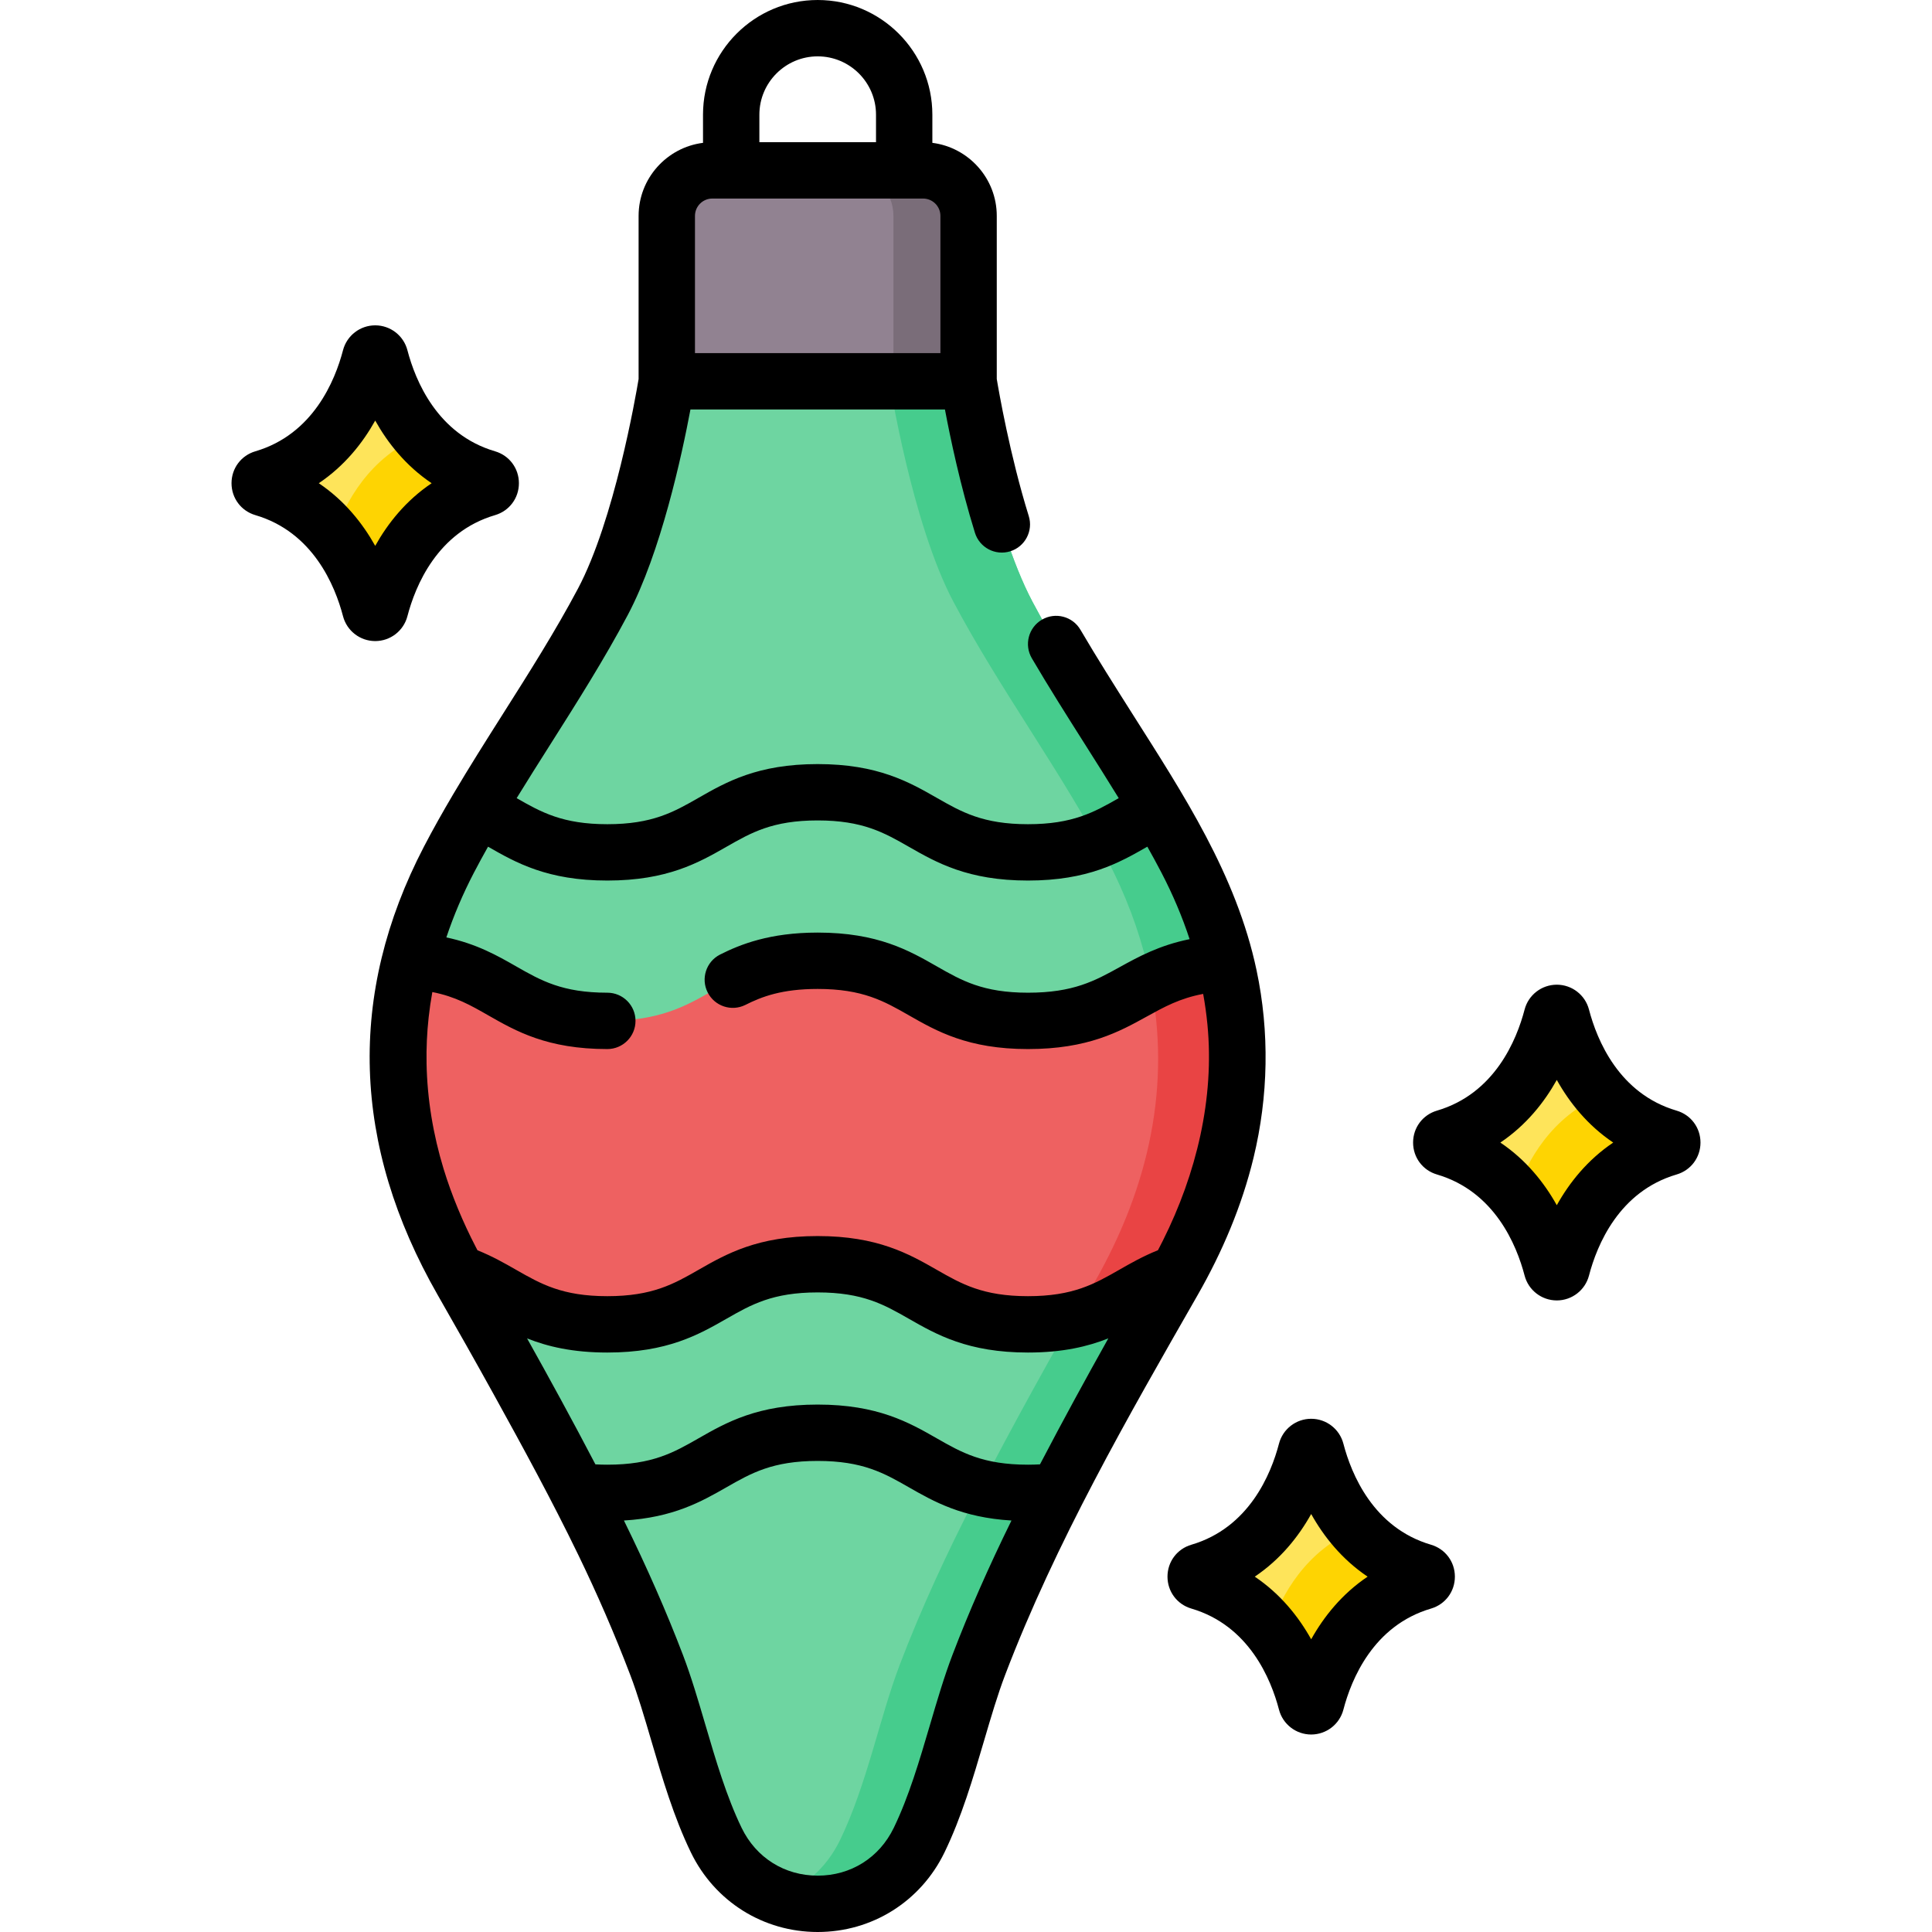
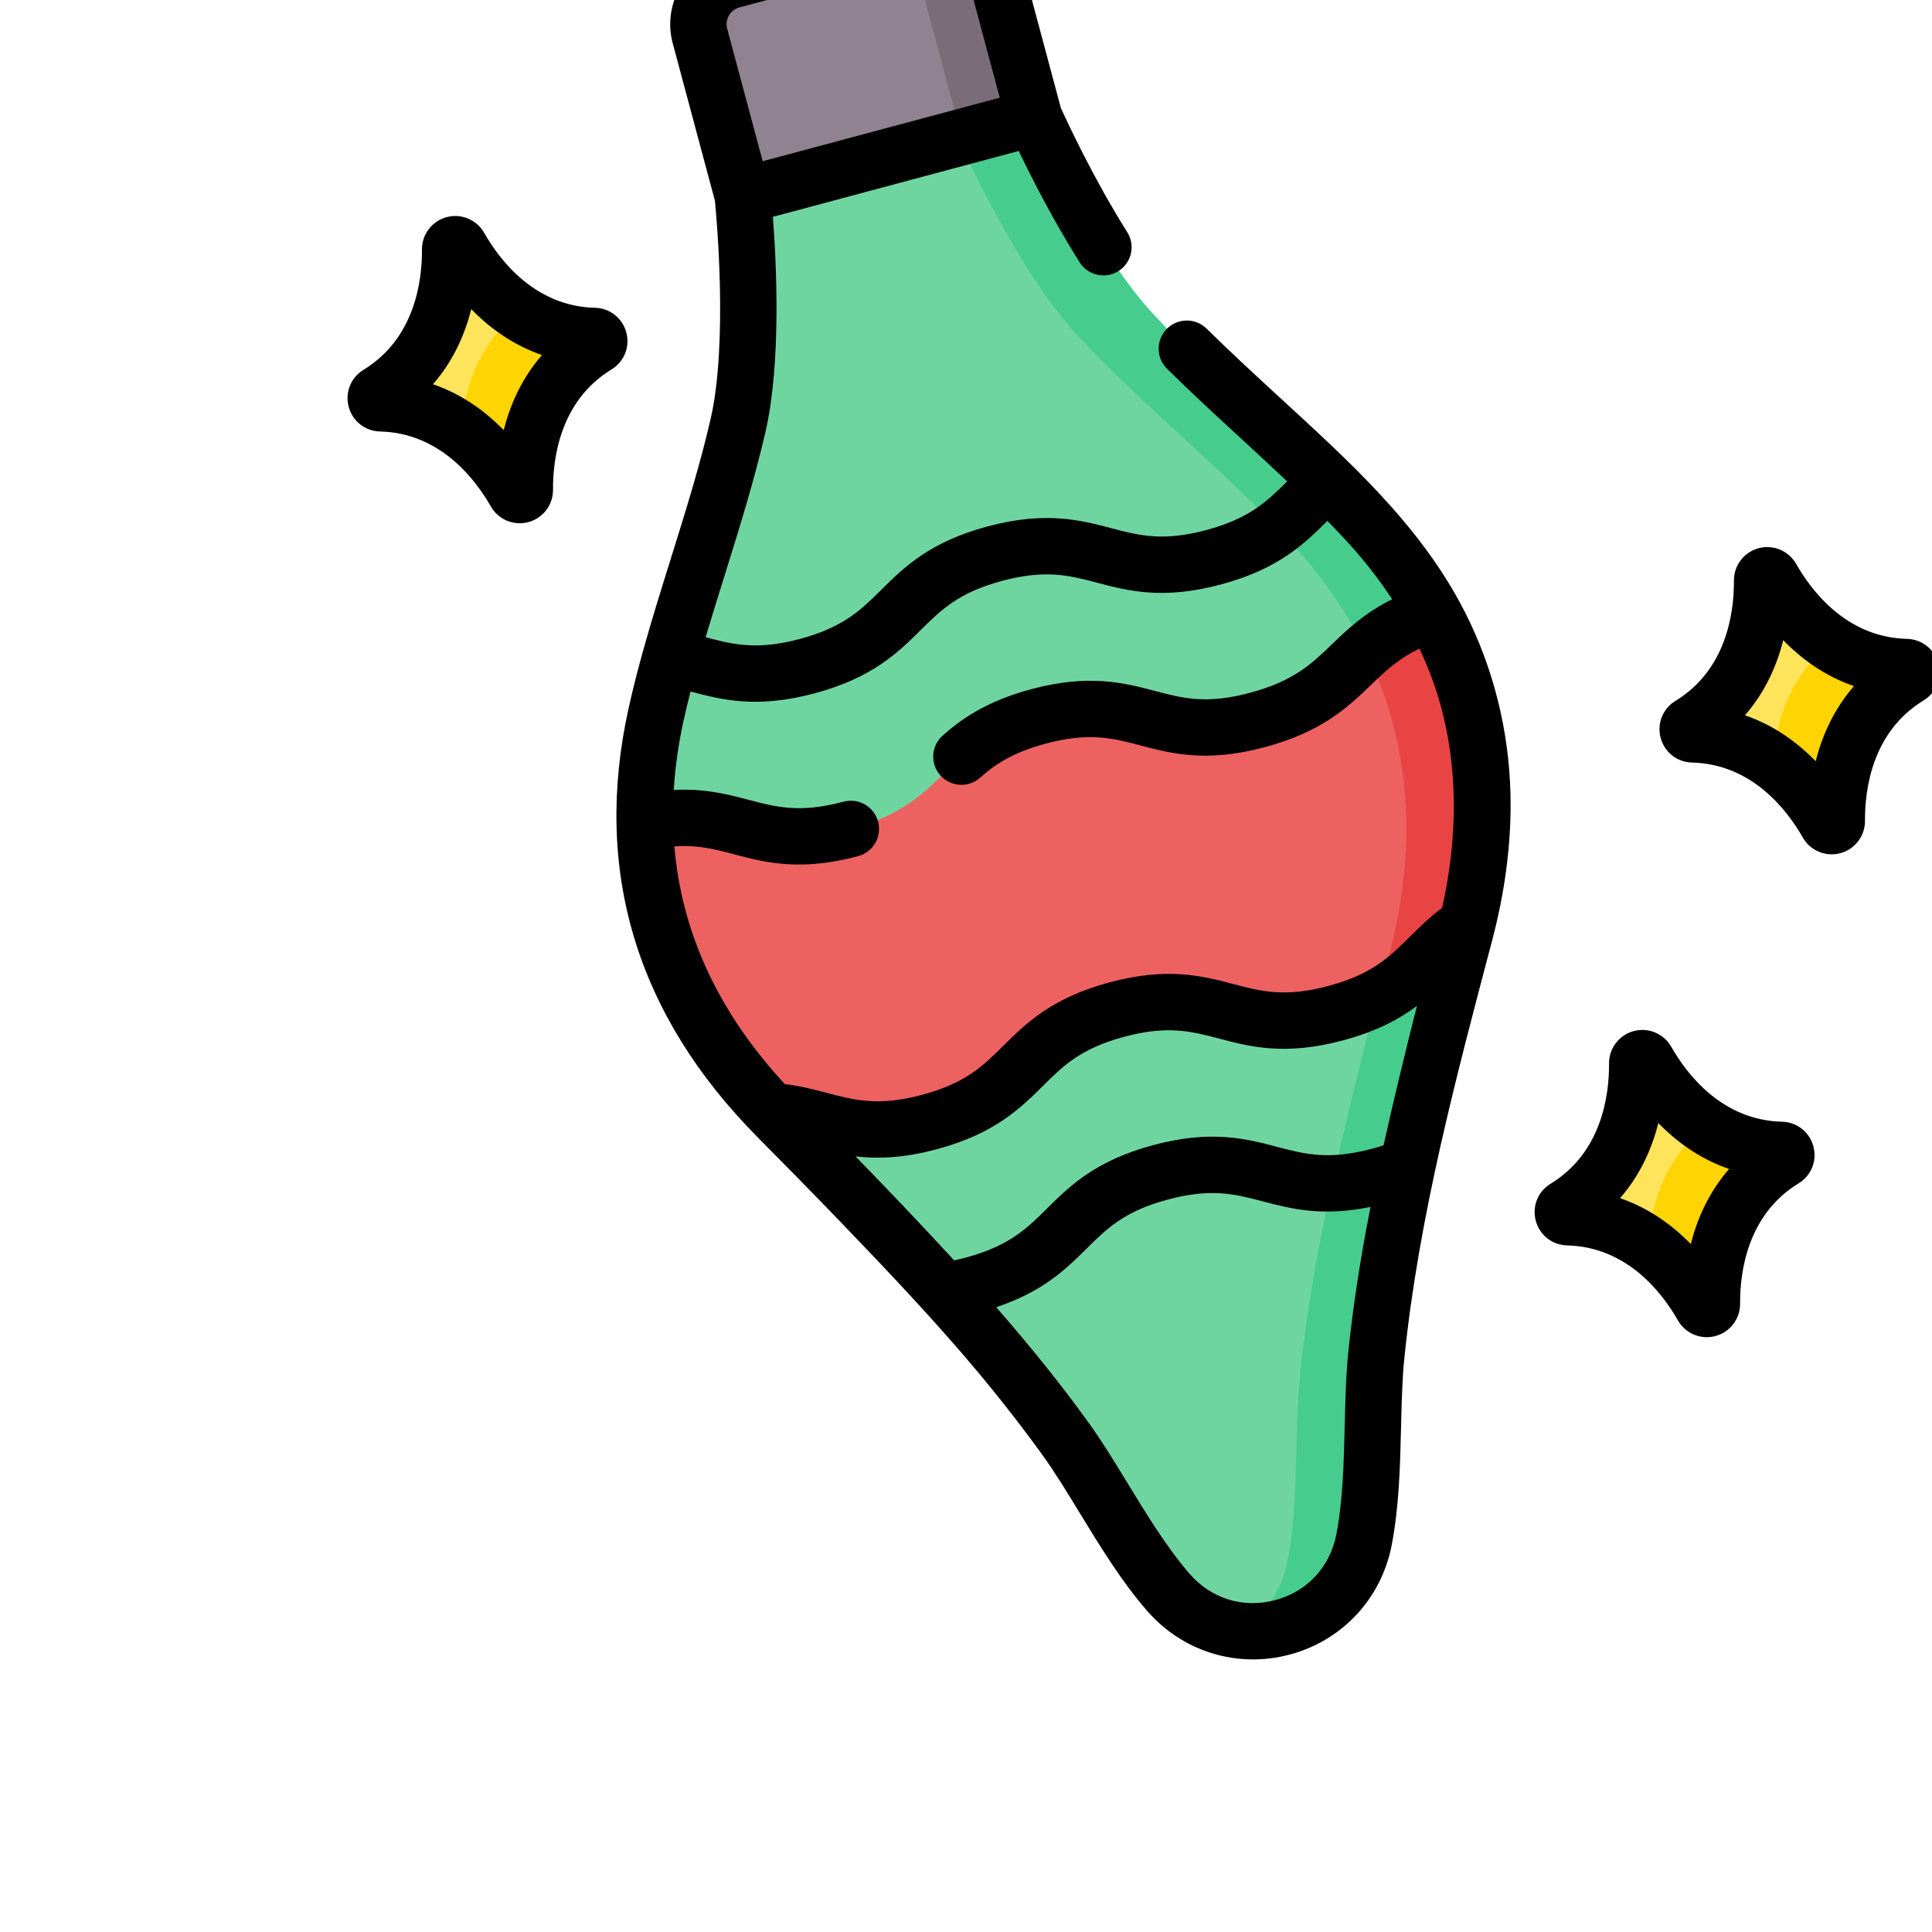
- <svg xmlns="http://www.w3.org/2000/svg" t="1639709774392" class="icon" viewBox="0 0 1024 1024" version="1.1" p-id="2975" width="200" height="200">
+ <svg xmlns="http://www.w3.org/2000/svg" t="1639709774392" class="icon" viewBox="0 0 1024 1024" version="1.1" p-id="2975" width="200" height="200" transform="rotate(-15)">
  <defs>
    <style type="text/css" />
  </defs>
  <path d="M513.378 202.1h-159.964V114.432c0-13.33 10.806-24.134 24.134-24.134h111.696c13.33 0 24.134 10.806 24.134 24.134z" fill="#918291" p-id="2976" />
  <path d="M513.37 114.436v87.662h-39.828V114.436a24.12 24.12 0 0 0-24.136-24.136h39.828a24.118 24.118 0 0 1 24.136 24.136z" fill="#7A6D79" p-id="2977" />
  <path d="M628.854 455.66c-23.848-45.844-56.834-89.99-81.594-136.684-22.03-41.544-33.88-116.876-33.88-116.876h-79.982-79.982s-11.852 75.332-33.882 116.876c-24.76 46.694-57.746 90.84-81.594 136.684-38.696 74.386-35.036 149.822 7.03 223.314 21.7 37.912 43.01 76.064 62.992 114.918 14.86 28.894 28.462 58.16 40.04 88.524 10.586 27.766 17.466 63.66 31.638 92.9 21.808 44.994 85.704 44.996 107.512 0 14.172-29.24 21.052-65.134 31.638-92.9 11.578-30.366 25.18-59.632 40.04-88.524 19.982-38.854 41.292-77.006 62.992-114.918 42.068-73.492 45.728-148.928 7.032-223.314z" fill="#6ED5A1" p-id="2978" />
  <path d="M621.822 678.974c-21.706 37.916-43.014 76.072-62.988 114.924-14.856 28.896-28.458 58.148-40.048 88.518-10.574 27.76-17.464 63.664-31.644 92.898-14.518 29.97-47.714 39.988-74.718 30.03 13.542-4.978 25.51-14.996 32.798-30.03 14.178-29.234 21.07-65.138 31.644-92.898 11.57-30.368 25.19-59.622 40.046-88.518 19.974-38.852 41.282-77.008 62.988-114.924 42.058-73.502 45.722-148.936 7.03-223.314-23.838-45.842-56.834-89.99-81.588-136.69-22.044-41.54-33.894-116.874-33.894-116.874h41.918s11.87 75.334 33.894 116.874c24.752 46.698 57.75 90.848 81.588 136.69 38.696 74.38 35.052 149.812-7.026 223.314z" fill="#46CC8D" p-id="2979" />
  <path d="M624.21 674.712c-26.844 8.862-37.04 27.222-79.358 27.222-55.74 0-55.74-31.862-111.478-31.862s-55.74 31.862-111.478 31.862c-42.298 0-52.494-18.342-79.318-27.202-30.05-54.484-39.012-110.004-25.23-165.326 48.908 2.53 51.218 31.684 104.548 31.684 55.74 0 55.74-31.862 111.478-31.862s55.74 31.862 111.478 31.862c53.35 0 55.64-28.138 104.588-30.648 13.78 55.322 4.84 109.786-25.23 164.27z" fill="#EE6161" p-id="2980" />
  <path d="M196.254 189.398c-5.002 19.146-19.022 53.058-56.686 64.128-2.568 0.754-2.568 4.422 0 5.176 37.664 11.07 51.684 44.982 56.686 64.128 0.704 2.694 4.528 2.694 5.232 0 5.002-19.146 19.022-53.058 56.686-64.128 2.568-0.754 2.568-4.422 0-5.176-37.664-11.07-51.684-44.982-56.686-64.128-0.704-2.692-4.528-2.692-5.232 0z" fill="#FEE45A" p-id="2981" />
  <path d="M258.18 258.698c-37.678 11.072-51.696 44.986-56.694 64.122-0.698 2.708-4.52 2.708-5.238 0-2.788-10.654-8.364-25.908-19.276-39.23 6.094-17.664 18.998-41.282 45.842-52.552 8.504 9.598 19.954 17.962 35.368 22.482 2.568 0.758 2.568 4.422-0.002 5.178z" fill="#FED402" p-id="2982" />
  <path d="M692.34 768.94c-5.002 19.146-19.022 53.058-56.686 64.128-2.568 0.754-2.568 4.422 0 5.176 37.664 11.07 51.684 44.982 56.686 64.128 0.704 2.694 4.528 2.694 5.232 0 5.002-19.146 19.022-53.058 56.686-64.128 2.568-0.754 2.568-4.422 0-5.176-37.664-11.07-51.684-44.982-56.686-64.128-0.704-2.692-4.528-2.692-5.232 0z" fill="#FEE45A" p-id="2983" />
  <path d="M754.266 838.24c-37.678 11.072-51.696 44.986-56.694 64.122-0.698 2.708-4.52 2.708-5.238 0-2.788-10.654-8.364-25.908-19.276-39.23 6.094-17.664 18.998-41.282 45.842-52.552 8.504 9.598 19.954 17.962 35.368 22.482 2.566 0.758 2.566 4.422-0.002 5.178z" fill="#FED402" p-id="2984" />
  <path d="M822.514 538.866c-5.002 19.146-19.022 53.058-56.686 64.128-2.568 0.754-2.568 4.422 0 5.176 37.664 11.07 51.684 44.982 56.686 64.128 0.704 2.694 4.528 2.694 5.232 0 5.002-19.146 19.022-53.058 56.686-64.128 2.568-0.754 2.568-4.422 0-5.176-37.664-11.07-51.684-44.982-56.686-64.128-0.702-2.694-4.528-2.694-5.232 0z" fill="#FEE45A" p-id="2985" />
  <path d="M884.44 608.166c-37.678 11.072-51.696 44.986-56.694 64.122-0.698 2.708-4.52 2.708-5.238 0-2.788-10.654-8.364-25.908-19.276-39.23 6.094-17.664 18.998-41.282 45.842-52.552 8.504 9.598 19.954 17.962 35.368 22.482 2.568 0.756 2.568 4.42-0.002 5.178z" fill="#FED402" p-id="2986" />
  <path d="M624.212 675.75c-21.09 6.97-31.902 19.794-56.098 24.972a4239.1 4239.1 0 0 1 11.79-20.71c29.97-52.374 40.444-105.702 29.99-158.952 10.156-5.276 21.766-9.698 39.55-10.614 23.676 80.39-21.21 158.014-25.232 165.304z" fill="#E94444" p-id="2987" />
  <path d="M664.404 613.62c7.884-32.582 8.538-66.582 1.592-99.392-10.688-50.488-38.812-93.294-65.792-135.862-9.236-14.574-18.786-29.646-27.544-44.58a14.928 14.928 0 0 0-20.438-5.33 14.934 14.934 0 0 0-5.33 20.438c9.018 15.382 18.708 30.674 28.08 45.464 6.168 9.734 12.18 19.24 17.97 28.672-13.002 7.426-24.324 13.814-48.09 13.814-23.902 0-35.22-6.47-48.328-13.964-14.678-8.39-31.314-17.9-63.152-17.9s-48.474 9.51-63.15 17.9c-13.106 7.494-24.424 13.964-48.328 13.964-23.736 0-35.068-6.38-48.056-13.806 5.788-9.43 11.8-18.934 17.968-28.67 14.01-22.11 28.498-44.974 40.918-68.394 17.594-33.18 28.756-85.112 33.226-108.938h134.89c2.766 14.71 8.092 40.184 15.896 65.336a14.932 14.932 0 0 0 18.692 9.836 14.936 14.936 0 0 0 9.836-18.692c-10.012-32.254-15.88-66.164-16.956-72.638V114.432c0-19.87-14.92-36.286-34.138-38.724V60.78c0-33.516-27.266-60.78-60.78-60.78s-60.78 27.264-60.78 60.78v14.928c-19.218 2.436-34.138 18.854-34.138 38.724v86.456c-1.534 9.238-12.904 74.816-32.14 111.092-11.88 22.402-26.052 44.77-39.76 66.398-8.832 13.938-17.842 28.168-26.354 42.574l-0.08 0.136c-5.412 9.164-10.628 18.398-15.454 27.678-40.658 78.162-38.196 158.112 7.318 237.628 10.166 17.76 20.242 35.568 30.134 53.482 15.292 27.692 30.392 55.43 44.216 83.938 10.136 20.9 19.414 42.222 27.688 63.926 3.998 10.484 7.486 22.346 11.178 34.906 5.848 19.886 11.894 40.45 20.976 59.188C378.806 1007.842 404.556 1024 433.398 1024s54.588-16.158 67.194-42.168c9.082-18.738 15.128-39.298 20.974-59.184 3.694-12.562 7.182-24.424 11.18-34.91 26.82-70.35 65.052-136.718 102.038-201.344 13.048-22.796 23.434-47.208 29.62-72.774zM402.486 60.78c0-17.044 13.866-30.91 30.91-30.91 17.042 0 30.908 13.866 30.908 30.91v14.582h-61.818z m-34.136 53.652a9.208 9.208 0 0 1 9.198-9.198h111.696c5.072 0 9.2 4.126 9.2 9.198v72.732h-130.094z m136.486 762.666c-4.414 11.578-8.064 23.986-11.928 37.126-5.504 18.716-11.194 38.072-19.198 54.58-7.686 15.858-22.758 25.326-40.316 25.326s-32.63-9.466-40.316-25.326c-8.002-16.508-13.694-35.864-19.198-54.584-3.864-13.136-7.512-25.544-11.926-37.122-8.648-22.682-18.96-46.144-31.26-71.194 26.204-1.574 41.098-10.04 54.354-17.618 13.106-7.492 24.424-13.962 48.326-13.962s35.22 6.47 48.328 13.964c13.262 7.58 28.164 16.05 54.392 17.618-12.298 25.048-22.61 48.51-31.258 71.192z m46.378-100.958a117.93 117.93 0 0 1-6.358 0.176c-23.902 0-35.22-6.47-48.328-13.964-14.678-8.39-31.314-17.9-63.152-17.9s-48.474 9.51-63.15 17.9c-13.106 7.492-24.424 13.964-48.328 13.964-2.182 0-4.274-0.064-6.318-0.174-12.208-23.372-24.66-46.114-36.218-66.766 10.806 4.306 24.12 7.496 42.536 7.496 31.838 0 48.474-9.51 63.152-17.902 13.106-7.492 24.424-13.962 48.326-13.962s35.22 6.47 48.328 13.964c14.678 8.39 31.314 17.9 63.152 17.9 18.444 0 31.77-3.2 42.588-7.516-11.566 20.662-24.024 43.412-36.23 66.784z m63.27-114.936l-0.752 1.442c-7.928 3.174-14.554 6.962-20.53 10.382-13.112 7.496-24.434 13.972-48.346 13.972-23.902 0-35.22-6.47-48.328-13.964-14.678-8.39-31.314-17.9-63.152-17.9s-48.474 9.51-63.15 17.9c-13.106 7.494-24.424 13.964-48.328 13.964s-35.224-6.472-48.33-13.966c-5.968-3.412-12.582-7.19-20.49-10.36-0.302-0.576-0.602-1.15-0.9-1.726-6.786-13.1-12.74-27.266-17.062-41.41-5.508-18.026-8.692-37.016-9.026-55.888a189.476 189.476 0 0 1 1.108-24.434c0.49-4.474 1.14-8.944 1.944-13.408 12.204 2.38 20.424 7.076 29.6 12.32 14.678 8.388 31.316 17.896 63.156 17.896a14.936 14.936 0 1 0 0-29.872c-23.906 0-35.226-6.47-48.336-13.96-9.962-5.694-20.936-11.94-36.984-15.34 3.832-11.478 8.684-22.916 14.608-34.304a496.474 496.474 0 0 1 7.482-13.782l0.064 0.036c14.68 8.394 31.318 17.906 63.164 17.906 31.838 0 48.474-9.51 63.152-17.902 13.106-7.492 24.424-13.962 48.326-13.962s35.22 6.47 48.328 13.964c14.678 8.39 31.314 17.9 63.152 17.9s48.468-9.5 63.14-17.882l0.124-0.07c2.568 4.58 5.08 9.168 7.486 13.79 6.082 11.694 11.034 23.44 14.91 35.226-16.118 3.28-27.116 9.332-37.1 14.846-13.152 7.262-24.512 13.534-48.56 13.534-23.902 0-35.22-6.47-48.328-13.964-14.678-8.39-31.314-17.9-63.152-17.9-25.396 0-41.04 6.254-51.832 11.702a14.936 14.936 0 0 0 13.46 26.666c8.742-4.412 19.442-8.496 38.372-8.496 23.902 0 35.22 6.47 48.328 13.964 14.678 8.39 31.314 17.9 63.152 17.9 31.748 0 48.35-9.168 62.998-17.256 9.238-5.1 17.508-9.668 29.85-11.978a195.214 195.214 0 0 1 2.258 16.216c3.822 39.286-5.942 79.242-23.56 114.446-0.63 1.258-1.268 2.508-1.916 3.752zM215.936 326.608c4.22-16.15 15.866-44.588 46.446-53.576 7.566-2.224 12.652-9.024 12.652-16.918 0-7.896-5.084-14.694-12.65-16.918-30.58-8.988-42.226-37.426-46.446-53.578-2.028-7.76-9.046-13.18-17.066-13.18s-15.038 5.42-17.066 13.18c-4.22 16.15-15.866 44.588-46.448 53.578-7.566 2.222-12.648 9.022-12.648 16.918 0 7.894 5.084 14.692 12.65 16.916 30.582 8.988 42.228 37.426 46.448 53.578a17.646 17.646 0 0 0 17.066 13.176 17.64 17.64 0 0 0 17.062-13.176z m-46.97-70.494c13.696-9.222 23.252-21.288 29.904-33.198 6.652 11.91 16.21 23.976 29.904 33.198-13.694 9.224-23.252 21.29-29.904 33.2-6.652-11.91-16.21-23.976-29.904-33.2zM758.468 818.74c-30.582-8.988-42.228-37.424-46.448-53.578a17.644 17.644 0 0 0-17.064-13.18h-0.006a17.644 17.644 0 0 0-17.062 13.19c-4.222 16.152-15.872 44.58-46.446 53.568-7.564 2.222-12.648 9.022-12.648 16.918 0 7.894 5.084 14.692 12.648 16.916 30.58 8.988 42.228 37.426 46.448 53.57a17.64 17.64 0 0 0 17.062 13.186h0.006a17.648 17.648 0 0 0 17.066-13.18c4.218-16.15 15.864-44.586 46.448-53.576 7.566-2.222 12.648-9.022 12.648-16.916 0-7.896-5.084-14.694-12.652-16.918z m-63.514 50.114c-6.65-11.91-16.21-23.974-29.904-33.198 13.694-9.222 23.254-21.286 29.904-33.198 6.654 11.912 16.212 23.976 29.906 33.2-13.696 9.222-23.252 21.286-29.906 33.196zM888.644 588.664c-30.582-8.988-42.228-37.424-46.448-53.576a17.642 17.642 0 0 0-17.064-13.18 17.644 17.644 0 0 0-17.066 13.18l-0.002 0.002c-4.218 16.148-15.864 44.584-46.448 53.574-7.564 2.222-12.648 9.022-12.648 16.918s5.084 14.694 12.65 16.918c30.582 8.988 42.228 37.424 46.448 53.576a17.644 17.644 0 0 0 17.066 13.18c8.02 0 15.038-5.42 17.066-13.182 4.218-16.15 15.864-44.584 46.446-53.574 7.564-2.222 12.648-9.022 12.648-16.918 0.002-7.896-5.082-14.694-12.648-16.918z m-63.514 50.116c-6.65-11.908-16.21-23.978-29.906-33.198 13.694-9.22 23.254-21.29 29.906-33.198 6.654 11.908 16.214 23.978 29.906 33.198-13.694 9.222-23.252 21.288-29.906 33.198z" p-id="2988" />
</svg>
